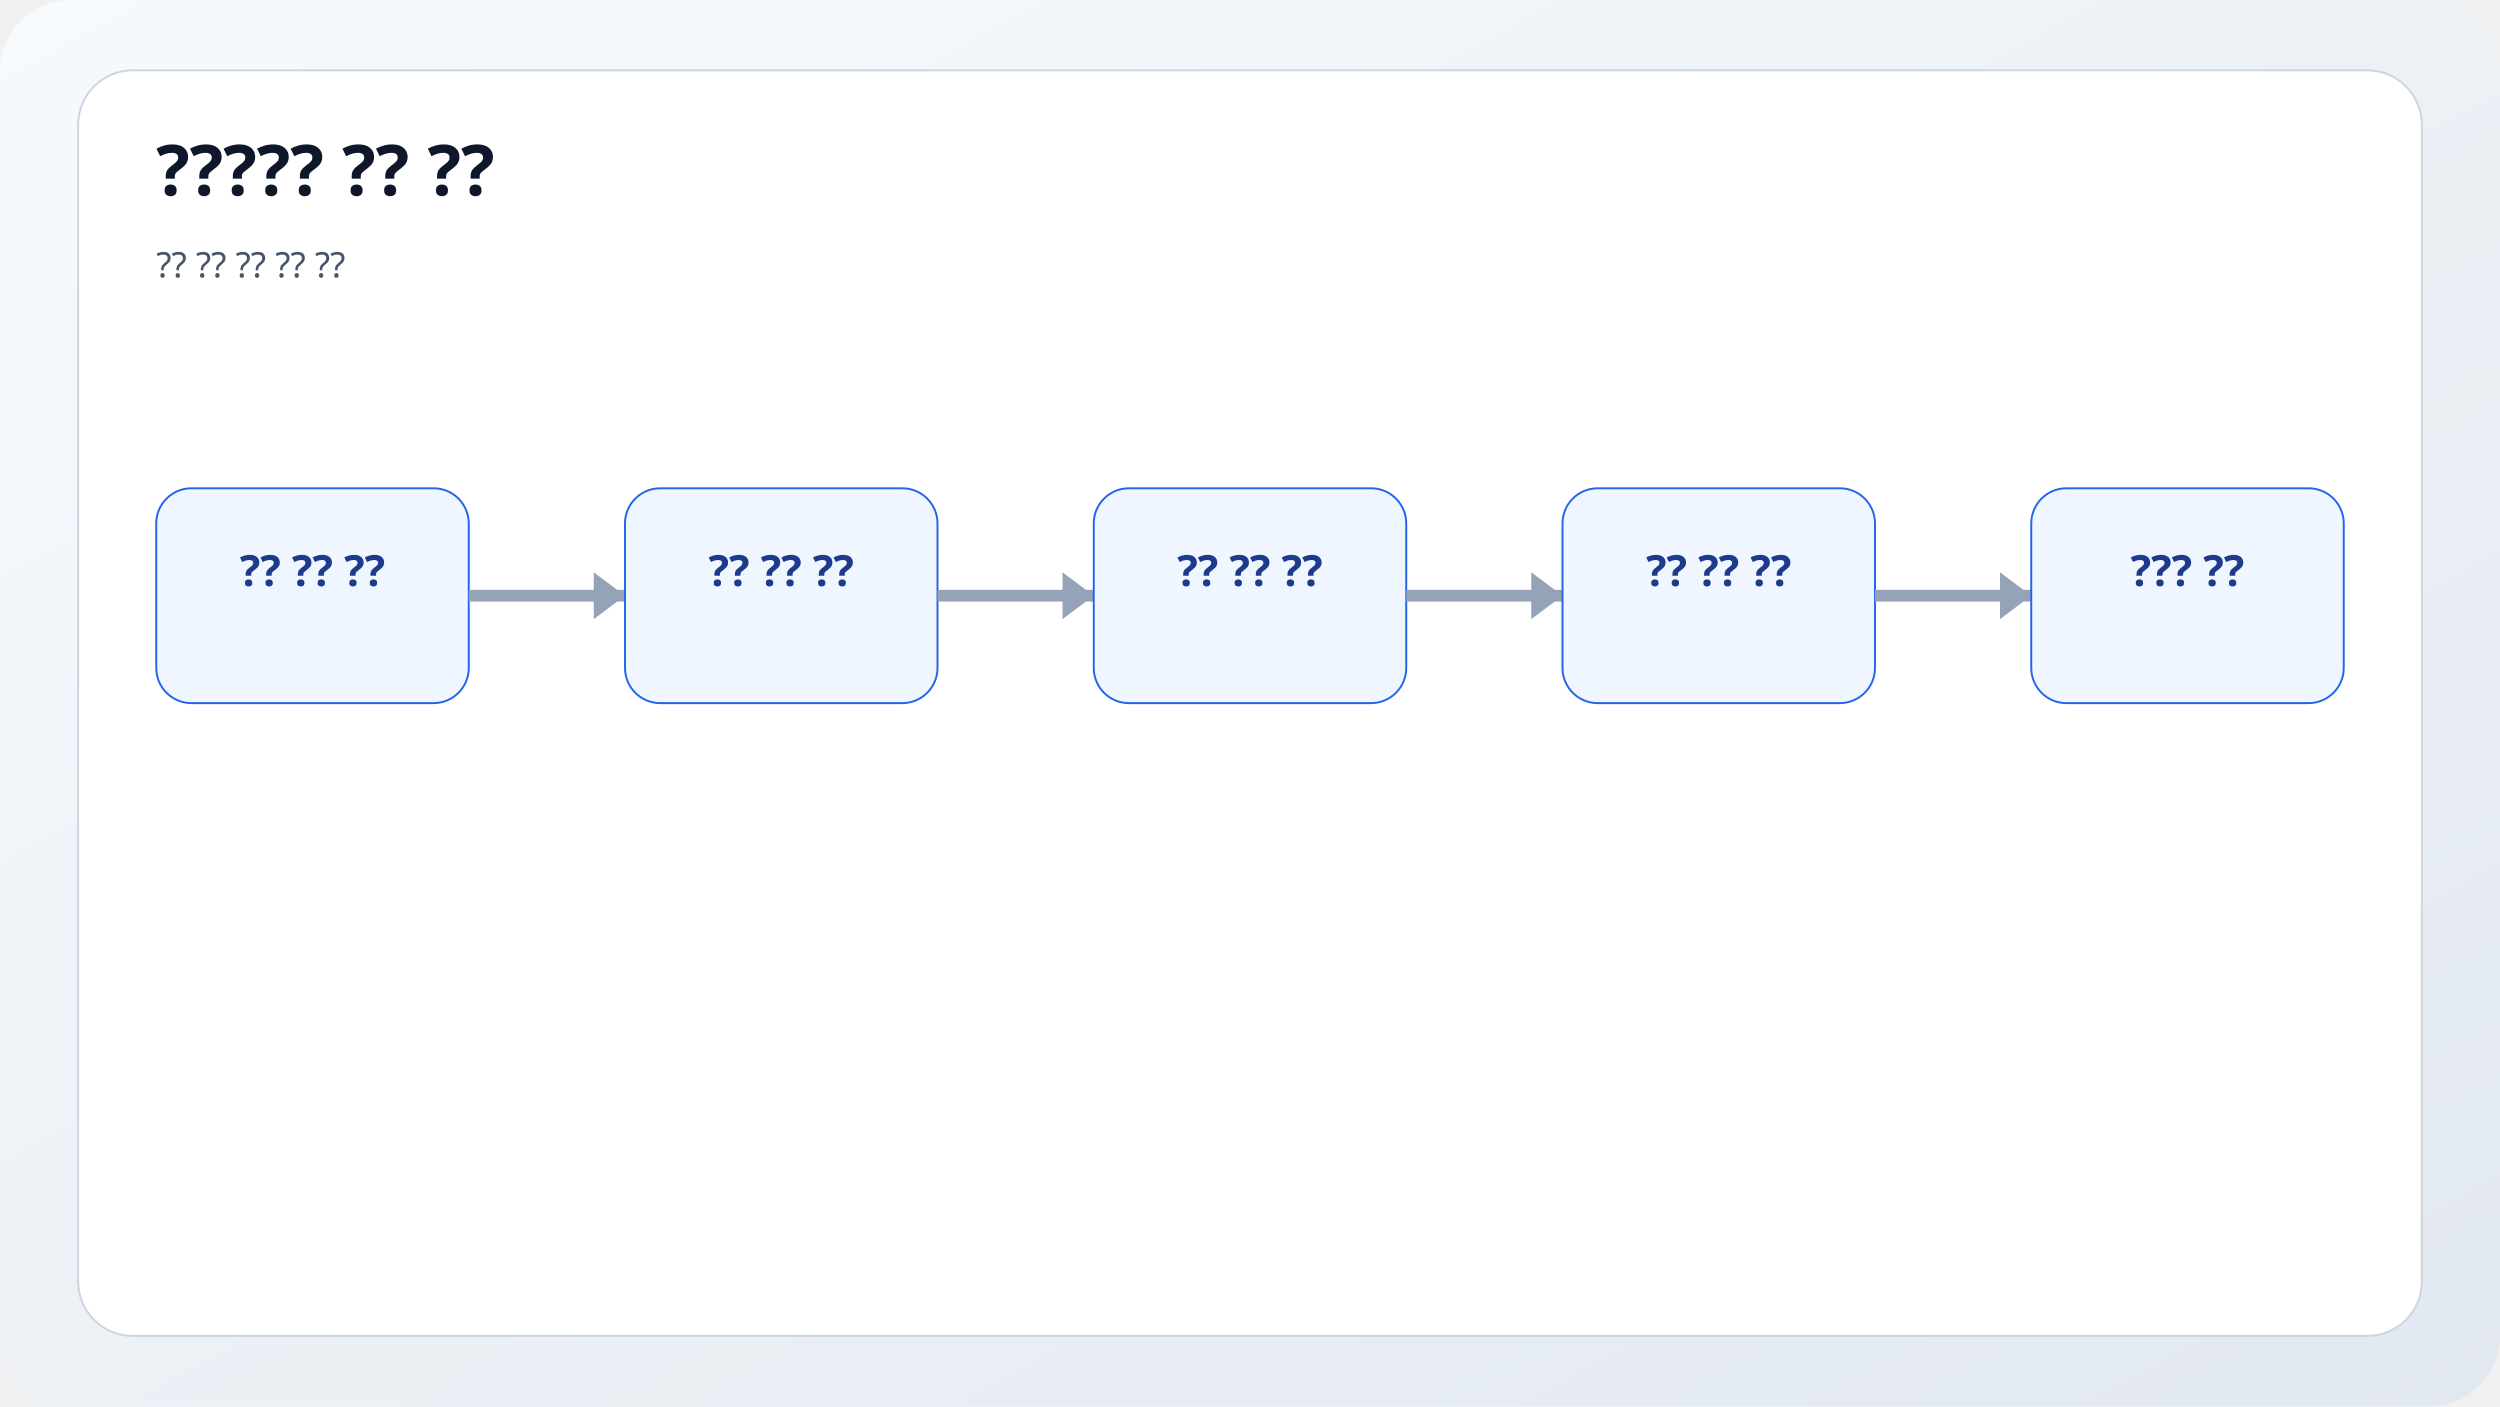
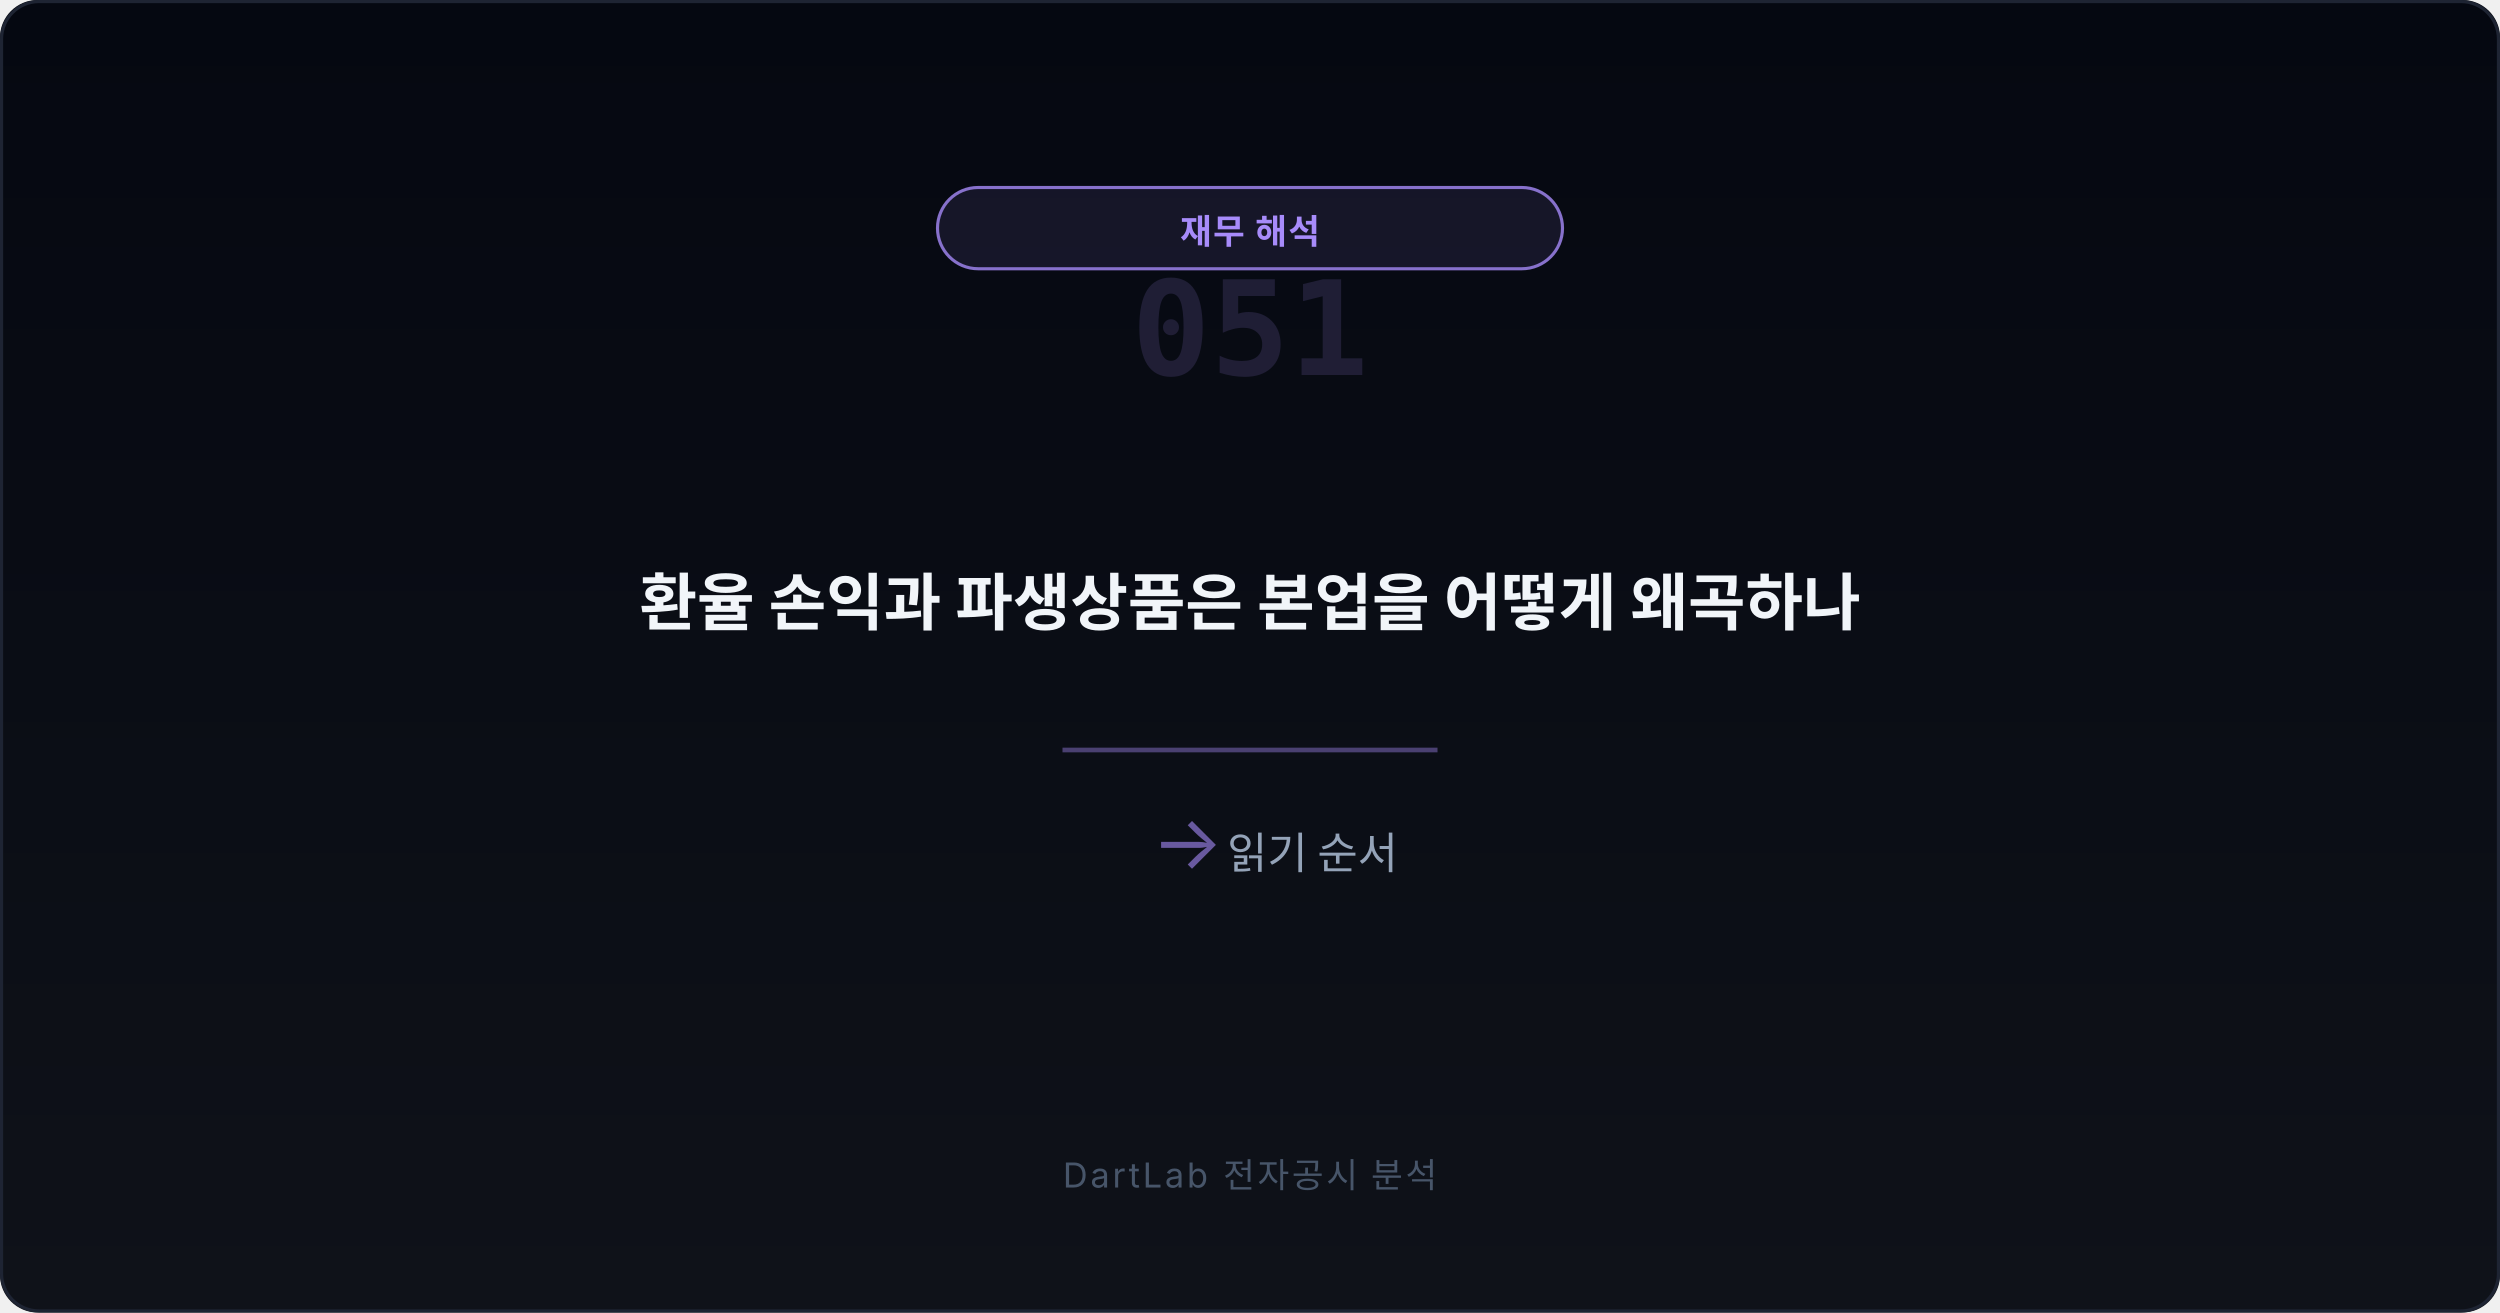
- <svg xmlns="http://www.w3.org/2000/svg" width="1280" height="720" viewBox="0 0 1280 720" role="img" aria-labelledby="title desc">
+ <svg xmlns="http://www.w3.org/2000/svg" viewBox="0 0 800 420" fill="none">
  <defs>
-     <linearGradient id="bg" x1="0" y1="0" x2="1" y2="1">
-       <stop offset="0%" stop-color="#f7fafc" />
-       <stop offset="100%" stop-color="#e2e8f0" />
+     <linearGradient id="bg" x1="0" y1="0" x2="0" y2="1">
+       <stop offset="0%" stop-color="#050811" />
+       <stop offset="100%" stop-color="#0f1219" />
    </linearGradient>
  </defs>
-   <rect width="1280" height="720" fill="url(#bg)" rx="36" />
-   <rect x="40" y="36" width="1200" height="648" fill="#ffffff" rx="28" stroke="#cbd5e1" />
-   <text x="80" y="100" font-size="36" font-family="Pretendard, Noto Sans KR, sans-serif" font-weight="700" fill="#0f172a">????? ?? ??</text>
-   <text x="80" y="142" font-size="18" font-family="Pretendard, Noto Sans KR, sans-serif" fill="#475569">?? ?? ?? ?? ??</text>
-   <rect x="80" y="250" width="160" height="110" rx="18" fill="#eff6ff" stroke="#2563eb" />
-   <text x="160" y="300" text-anchor="middle" font-size="22" font-family="Pretendard, Noto Sans KR, sans-serif" font-weight="600" fill="#1e3a8a">?? ?? ??</text>
-   <line x1="240" y1="305" x2="320" y2="305" stroke="#94a3b8" stroke-width="6" />
-   <polygon points="304,293 320,305 304,317" fill="#94a3b8" />
-   <rect x="320" y="250" width="160" height="110" rx="18" fill="#eff6ff" stroke="#2563eb" />
-   <text x="400" y="300" text-anchor="middle" font-size="22" font-family="Pretendard, Noto Sans KR, sans-serif" font-weight="600" fill="#1e3a8a">?? ?? ??</text>
-   <line x1="480" y1="305" x2="560" y2="305" stroke="#94a3b8" stroke-width="6" />
-   <polygon points="544,293 560,305 544,317" fill="#94a3b8" />
-   <rect x="560" y="250" width="160" height="110" rx="18" fill="#eff6ff" stroke="#2563eb" />
-   <text x="640" y="300" text-anchor="middle" font-size="22" font-family="Pretendard, Noto Sans KR, sans-serif" font-weight="600" fill="#1e3a8a">?? ?? ??</text>
-   <line x1="720" y1="305" x2="800" y2="305" stroke="#94a3b8" stroke-width="6" />
-   <polygon points="784,293 800,305 784,317" fill="#94a3b8" />
-   <rect x="800" y="250" width="160" height="110" rx="18" fill="#eff6ff" stroke="#2563eb" />
-   <text x="880" y="300" text-anchor="middle" font-size="22" font-family="Pretendard, Noto Sans KR, sans-serif" font-weight="600" fill="#1e3a8a">?? ?? ??</text>
-   <line x1="960" y1="305" x2="1040" y2="305" stroke="#94a3b8" stroke-width="6" />
-   <polygon points="1024,293 1040,305 1024,317" fill="#94a3b8" />
-   <rect x="1040" y="250" width="160" height="110" rx="18" fill="#eff6ff" stroke="#2563eb" />
-   <text x="1120" y="300" text-anchor="middle" font-size="22" font-family="Pretendard, Noto Sans KR, sans-serif" font-weight="600" fill="#1e3a8a">??? ??</text>
+   <rect width="800" height="420" rx="12" fill="url(#bg)" />
+   <rect x="0.5" y="0.5" width="799" height="419" rx="12" stroke="#1e2433" stroke-width="1" fill="none" />
+   <rect x="300" y="60" width="200" height="26" rx="13" fill="rgba(167,139,250,0.12)" stroke="#a78bfa" stroke-width="1" opacity="0.8" />
+   <text x="400" y="78" text-anchor="middle" font-family="Inter, system-ui, sans-serif" font-size="11" font-weight="600" fill="#a78bfa" letter-spacing="0.04em">재무 해석</text>
+   <text x="400" y="120" text-anchor="middle" font-family="JetBrains Mono, monospace" font-size="42" font-weight="800" fill="#a78bfa" opacity="0.15">051</text>
+   <text x="400" y="200" text-anchor="middle" font-family="Pretendard, Inter, sans-serif" font-size="20" font-weight="700" fill="#f1f5f9">환율 손익과 파생상품은 본업을 어떻게 왜곡하나</text>
+   <line x1="340" y1="240" x2="460" y2="240" stroke="#a78bfa" stroke-width="1.5" opacity="0.4" />
+   <text x="380" y="278" text-anchor="middle" font-family="Inter, system-ui, sans-serif" font-size="24" fill="#a78bfa" opacity="0.6">→</text>
+   <text x="420" y="278" text-anchor="middle" font-family="Pretendard, Inter, sans-serif" font-size="14" fill="#94a3b8">읽기 순서</text>
+   <text x="400" y="380" text-anchor="middle" font-family="Inter, system-ui, sans-serif" font-size="11" fill="#475569" letter-spacing="0.08em">DartLab 전자공시 분석</text>
</svg>
